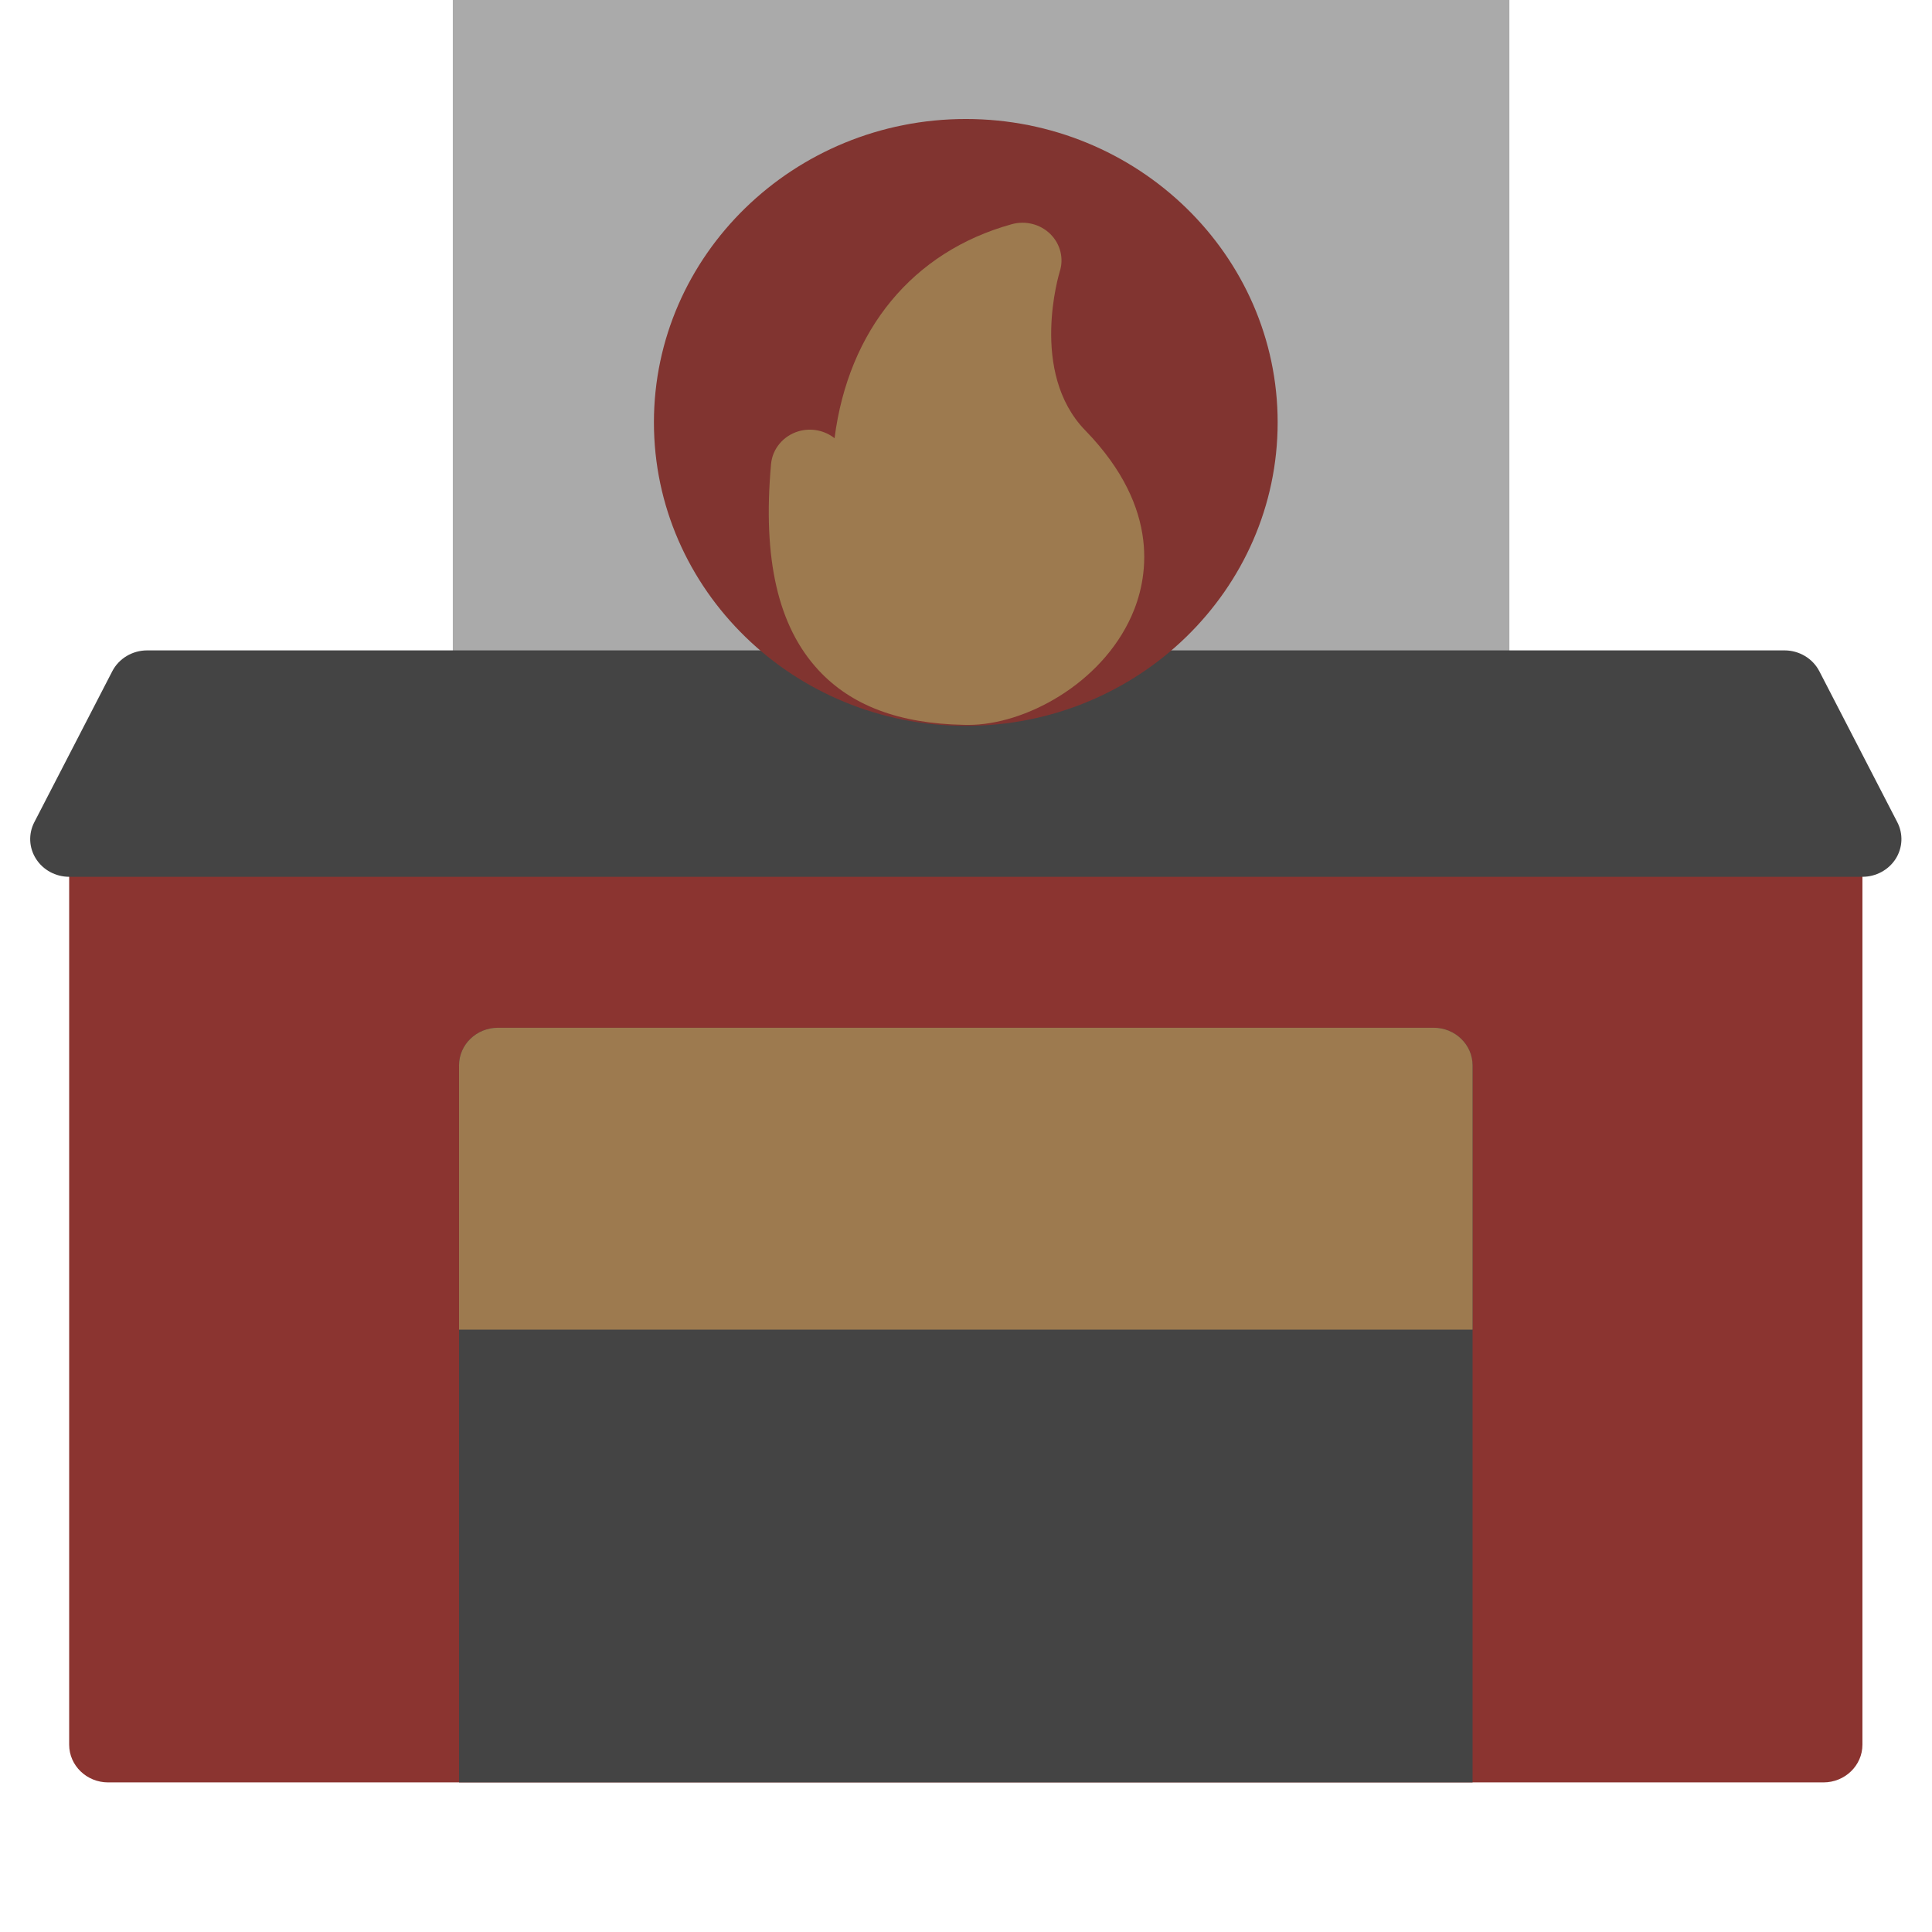
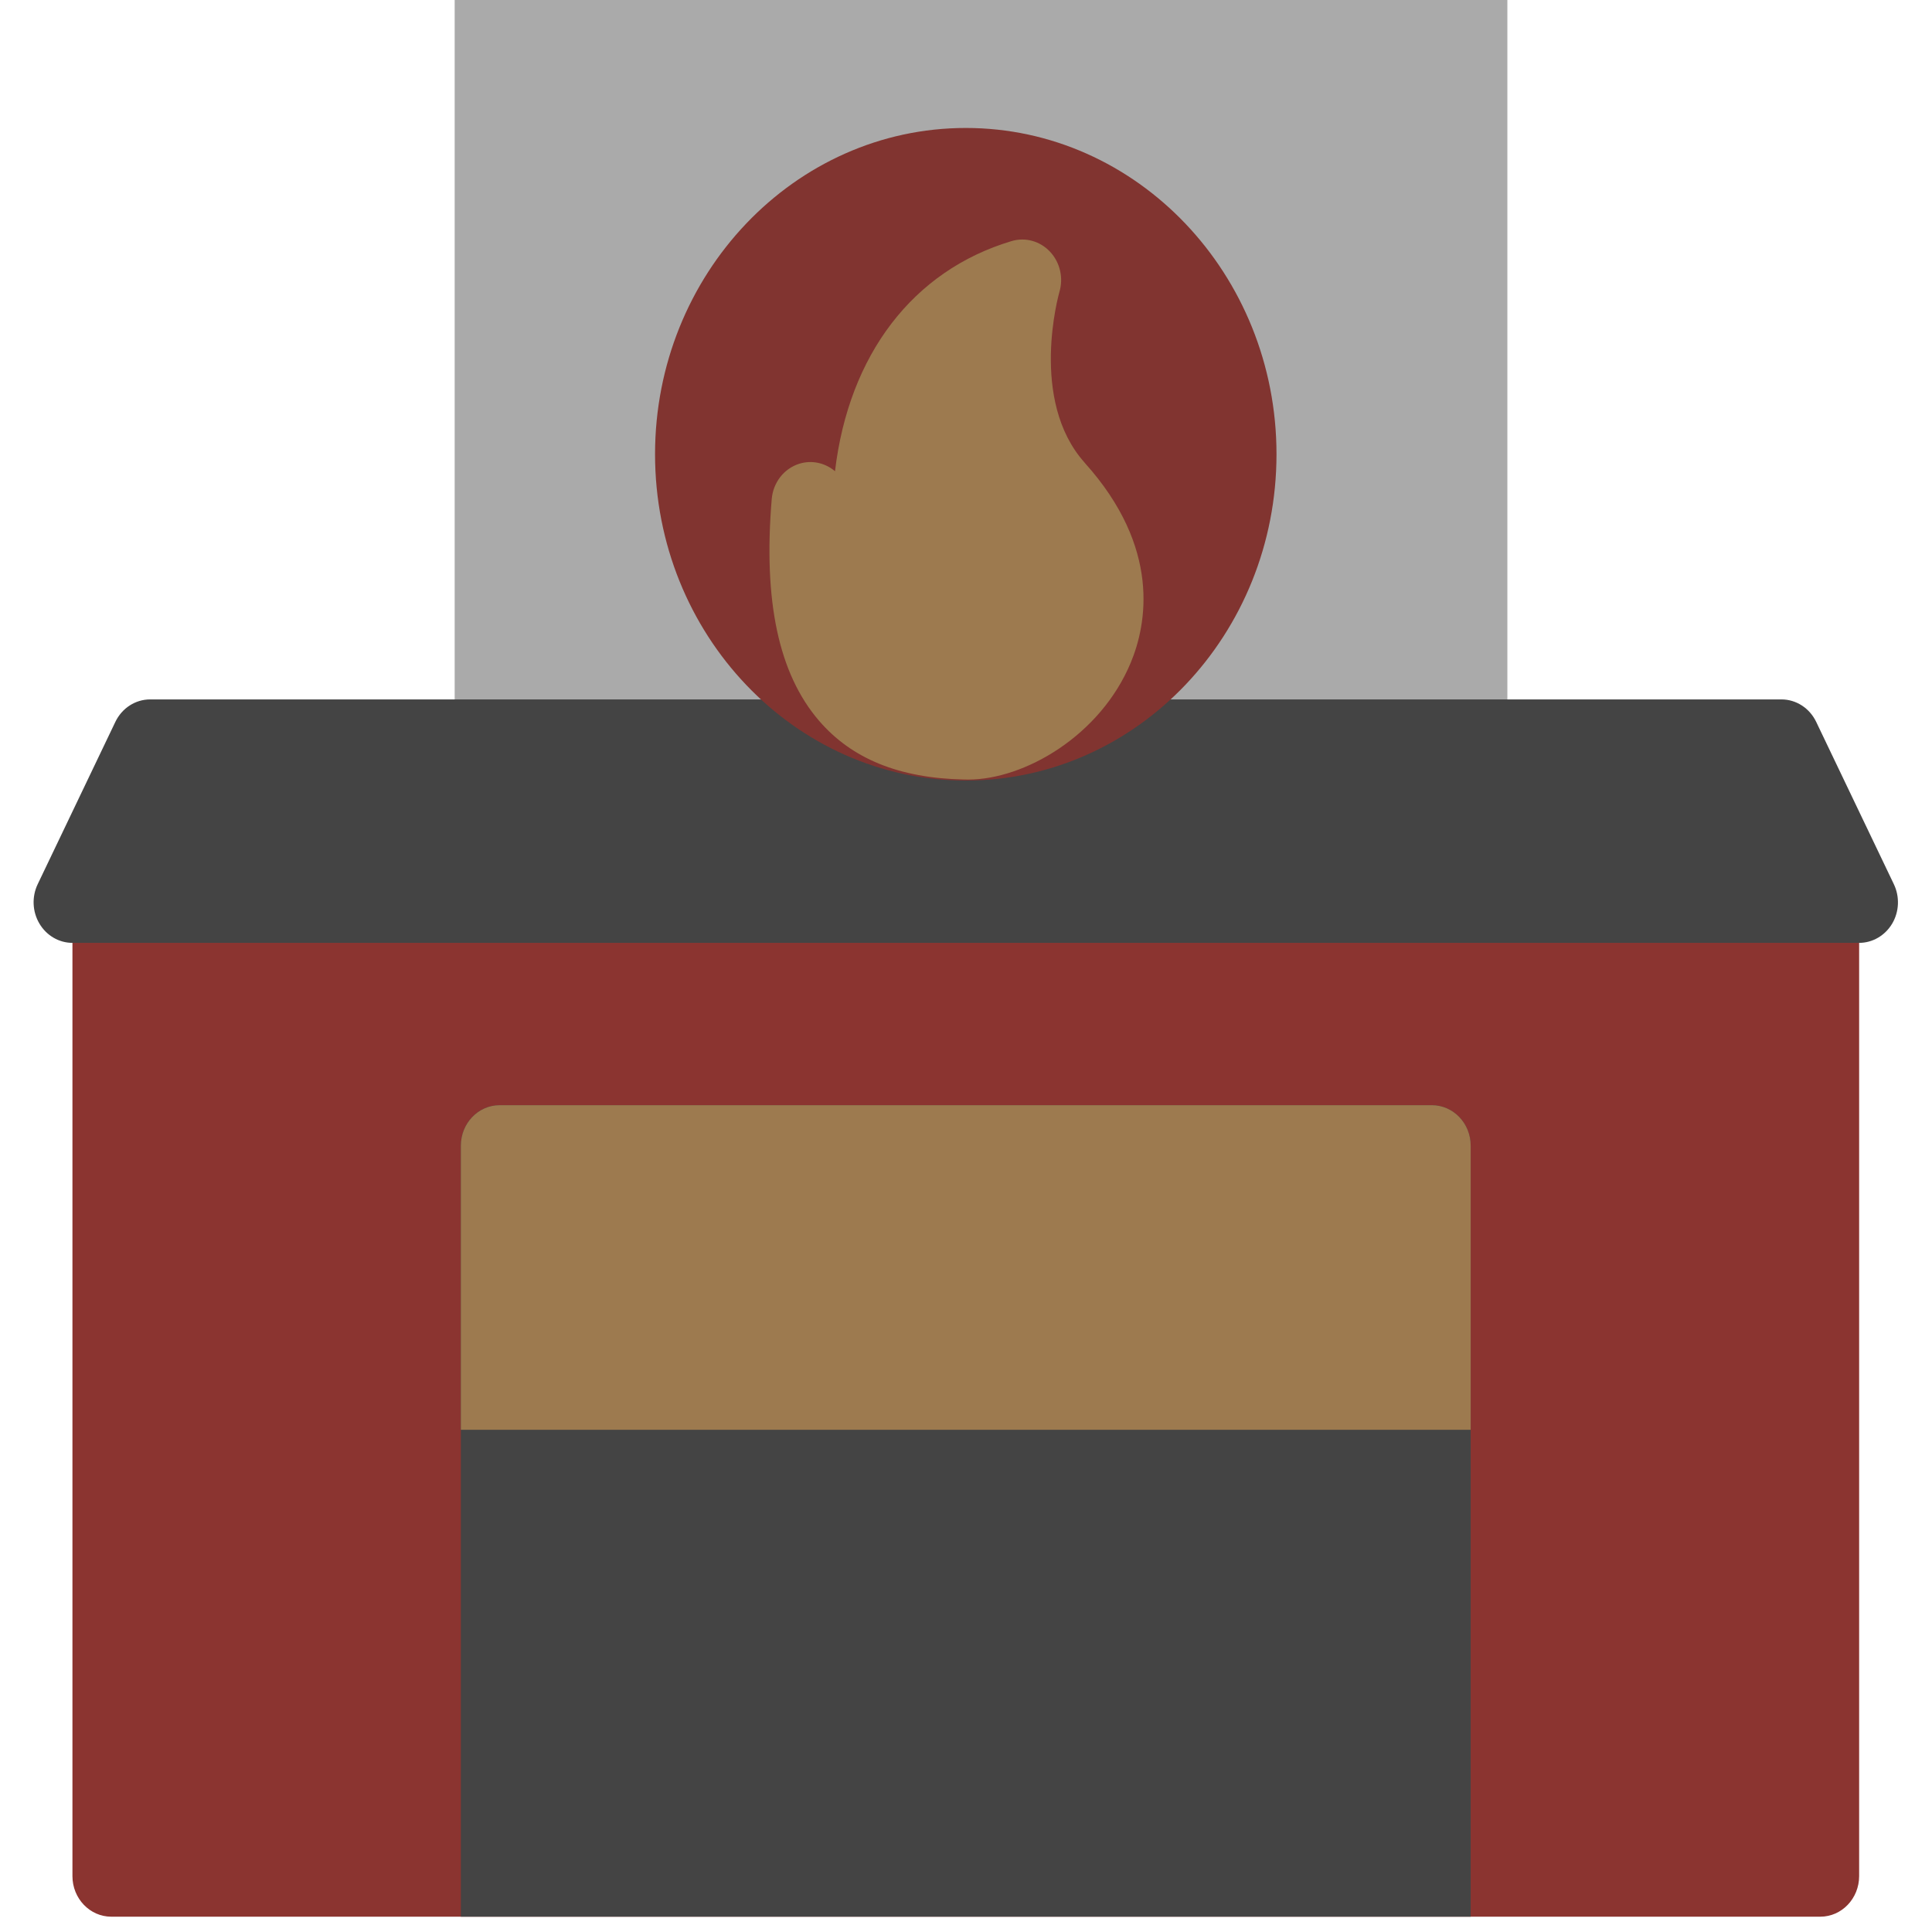
- <svg xmlns="http://www.w3.org/2000/svg" width="90%" height="90%" viewBox="0 0 128 128">
+ <svg xmlns="http://www.w3.org/2000/svg" width="100%" height="100%" viewBox="0 0 115 115">
  <g>
-     <rect id="rect_01" width="70" height="50" y="0" x="30" fill="#aaa" />
-     <g id="svg_2">
-       <path fill="#8B3430" d="m120.807,53.092l-113.641,0c-1.426,0 -2.584,1.117 -2.584,2.498l0,59.998c0,1.381 1.158,2.501 2.584,2.501l113.641,0c1.426,0 2.584,-1.121 2.584,-2.501l0,-59.998c-0,-1.38 -1.158,-2.498 -2.584,-2.498z" id="svg_1" />
-       <path fill="#444" d="m94.982,68.091l-61.986,0c-1.43,0 -2.584,1.117 -2.584,2.498l0,47.5l67.15,0l0,-47.5c-0,-1.381 -1.158,-2.498 -2.581,-2.498z" id="svg_7" />
-       <path fill="#9D7A4F" d="m94.982,68.091l-61.986,0c-1.43,0 -2.584,1.117 -2.584,2.498l0,17.501l67.15,0l0,-17.501c-0,-1.38 -1.158,-2.498 -2.581,-2.498z" id="svg_8" />
-       <path fill="#444" d="m123.391,58.09l-118.809,0c-0.893,0 -1.725,-0.45 -2.194,-1.186c-0.473,-0.736 -0.515,-1.655 -0.114,-2.432l5.165,-10.001c0.439,-0.846 1.332,-1.381 2.312,-1.381l108.477,0c0.976,0 1.869,0.535 2.308,1.381l5.165,10.001c0.401,0.776 0.359,1.695 -0.11,2.432c-0.473,0.736 -1.305,1.186 -2.198,1.186z" id="svg_10" />
-       <path fill="#813430" d="m63.989,7.884c-11.396,0 -20.665,9.016 -20.665,20.101c0,11.089 9.269,20.105 20.665,20.105c11.39,0 20.659,-9.016 20.659,-20.105c0,-11.085 -9.269,-20.101 -20.659,-20.101z" id="svg_11" />
-       <path fill="#9D7A4F" d="m71.902,28.516c-3.742,-3.852 -1.71,-10.451 -1.695,-10.51c0.288,-0.879 0.049,-1.835 -0.613,-2.494s-1.646,-0.912 -2.559,-0.659c-6.58,1.82 -10.825,7.02 -11.744,14.179c-0.658,-0.52 -1.551,-0.703 -2.387,-0.458c-1.006,0.297 -1.729,1.157 -1.82,2.175c-0.567,6.291 0.462,10.759 3.144,13.652c2.183,2.351 5.335,3.538 9.629,3.622c0.098,0 0.201,0.004 0.299,0.004c3.729,0 8.791,-2.699 10.811,-7.218c1.045,-2.337 2.036,-7.042 -3.064,-12.294z" id="svg_12" />
+     <g id="svg_3">
+       <rect fill="#aaa" x="27.064" y="0" height="48.306" width="62.66" id="rect_01" />
+       <g id="svg_2">
+         <path id="svg_1" d="m108.349,51.293l-101.724,0c-1.277,0 -2.313,1.079 -2.313,2.413l0,57.966c0,1.334 1.036,2.417 2.313,2.417l101.725,0c1.277,0 2.313,-1.083 2.313,-2.417l0,-57.966c-0,-1.334 -1.037,-2.413 -2.313,-2.413z" fill="#8B3430" />
+         <path id="svg_7" d="m85.231,65.785l-55.486,0c-1.28,0 -2.313,1.079 -2.313,2.413l0,45.891l60.109,0l0,-45.891c-0,-1.334 -1.037,-2.413 -2.31,-2.413z" fill="#444" />
+         <path id="svg_8" d="m85.231,65.785l-55.486,0c-1.28,0 -2.313,1.079 -2.313,2.413l0,16.908l60.109,0l0,-16.908c-0,-1.334 -1.037,-2.413 -2.31,-2.413z" fill="#9D7A4F" />
+         <path id="svg_10" d="m110.662,56.123l-106.351,0c-0.799,0 -1.544,-0.435 -1.964,-1.146c-0.423,-0.711 -0.461,-1.599 -0.102,-2.349l4.623,-9.662c0.393,-0.817 1.192,-1.334 2.069,-1.334l97.102,0c0.874,0 1.673,0.516 2.066,1.334l4.623,9.662c0.359,0.75 0.322,1.638 -0.098,2.349c-0.423,0.711 -1.168,1.146 -1.968,1.146l0,0z" fill="#444" />
+         <path id="svg_11" d="m57.489,7.617c-10.201,0 -18.498,8.711 -18.498,19.42c0,10.713 8.297,19.424 18.498,19.424c10.196,0 18.493,-8.711 18.493,-19.424c0,-10.709 -8.297,-19.42 -18.493,-19.42z" fill="#813430" />
+         <path id="svg_12" d="m64.572,27.55c-3.349,-3.722 -1.531,-10.097 -1.517,-10.154c0.258,-0.849 0.044,-1.773 -0.549,-2.409s-1.473,-0.881 -2.291,-0.637c-5.89,1.759 -9.69,6.782 -10.513,13.699c-0.589,-0.502 -1.389,-0.679 -2.137,-0.442c-0.901,0.287 -1.548,1.118 -1.629,2.102c-0.508,6.078 0.413,10.395 2.814,13.19c1.954,2.271 4.775,3.418 8.619,3.499c0.088,0 0.179,0.004 0.267,0.004c3.338,0 7.869,-2.608 9.677,-6.973c0.935,-2.258 1.822,-6.804 -2.743,-11.877l0,0z" fill="#9D7A4F" />
+       </g>
    </g>
  </g>
</svg>
